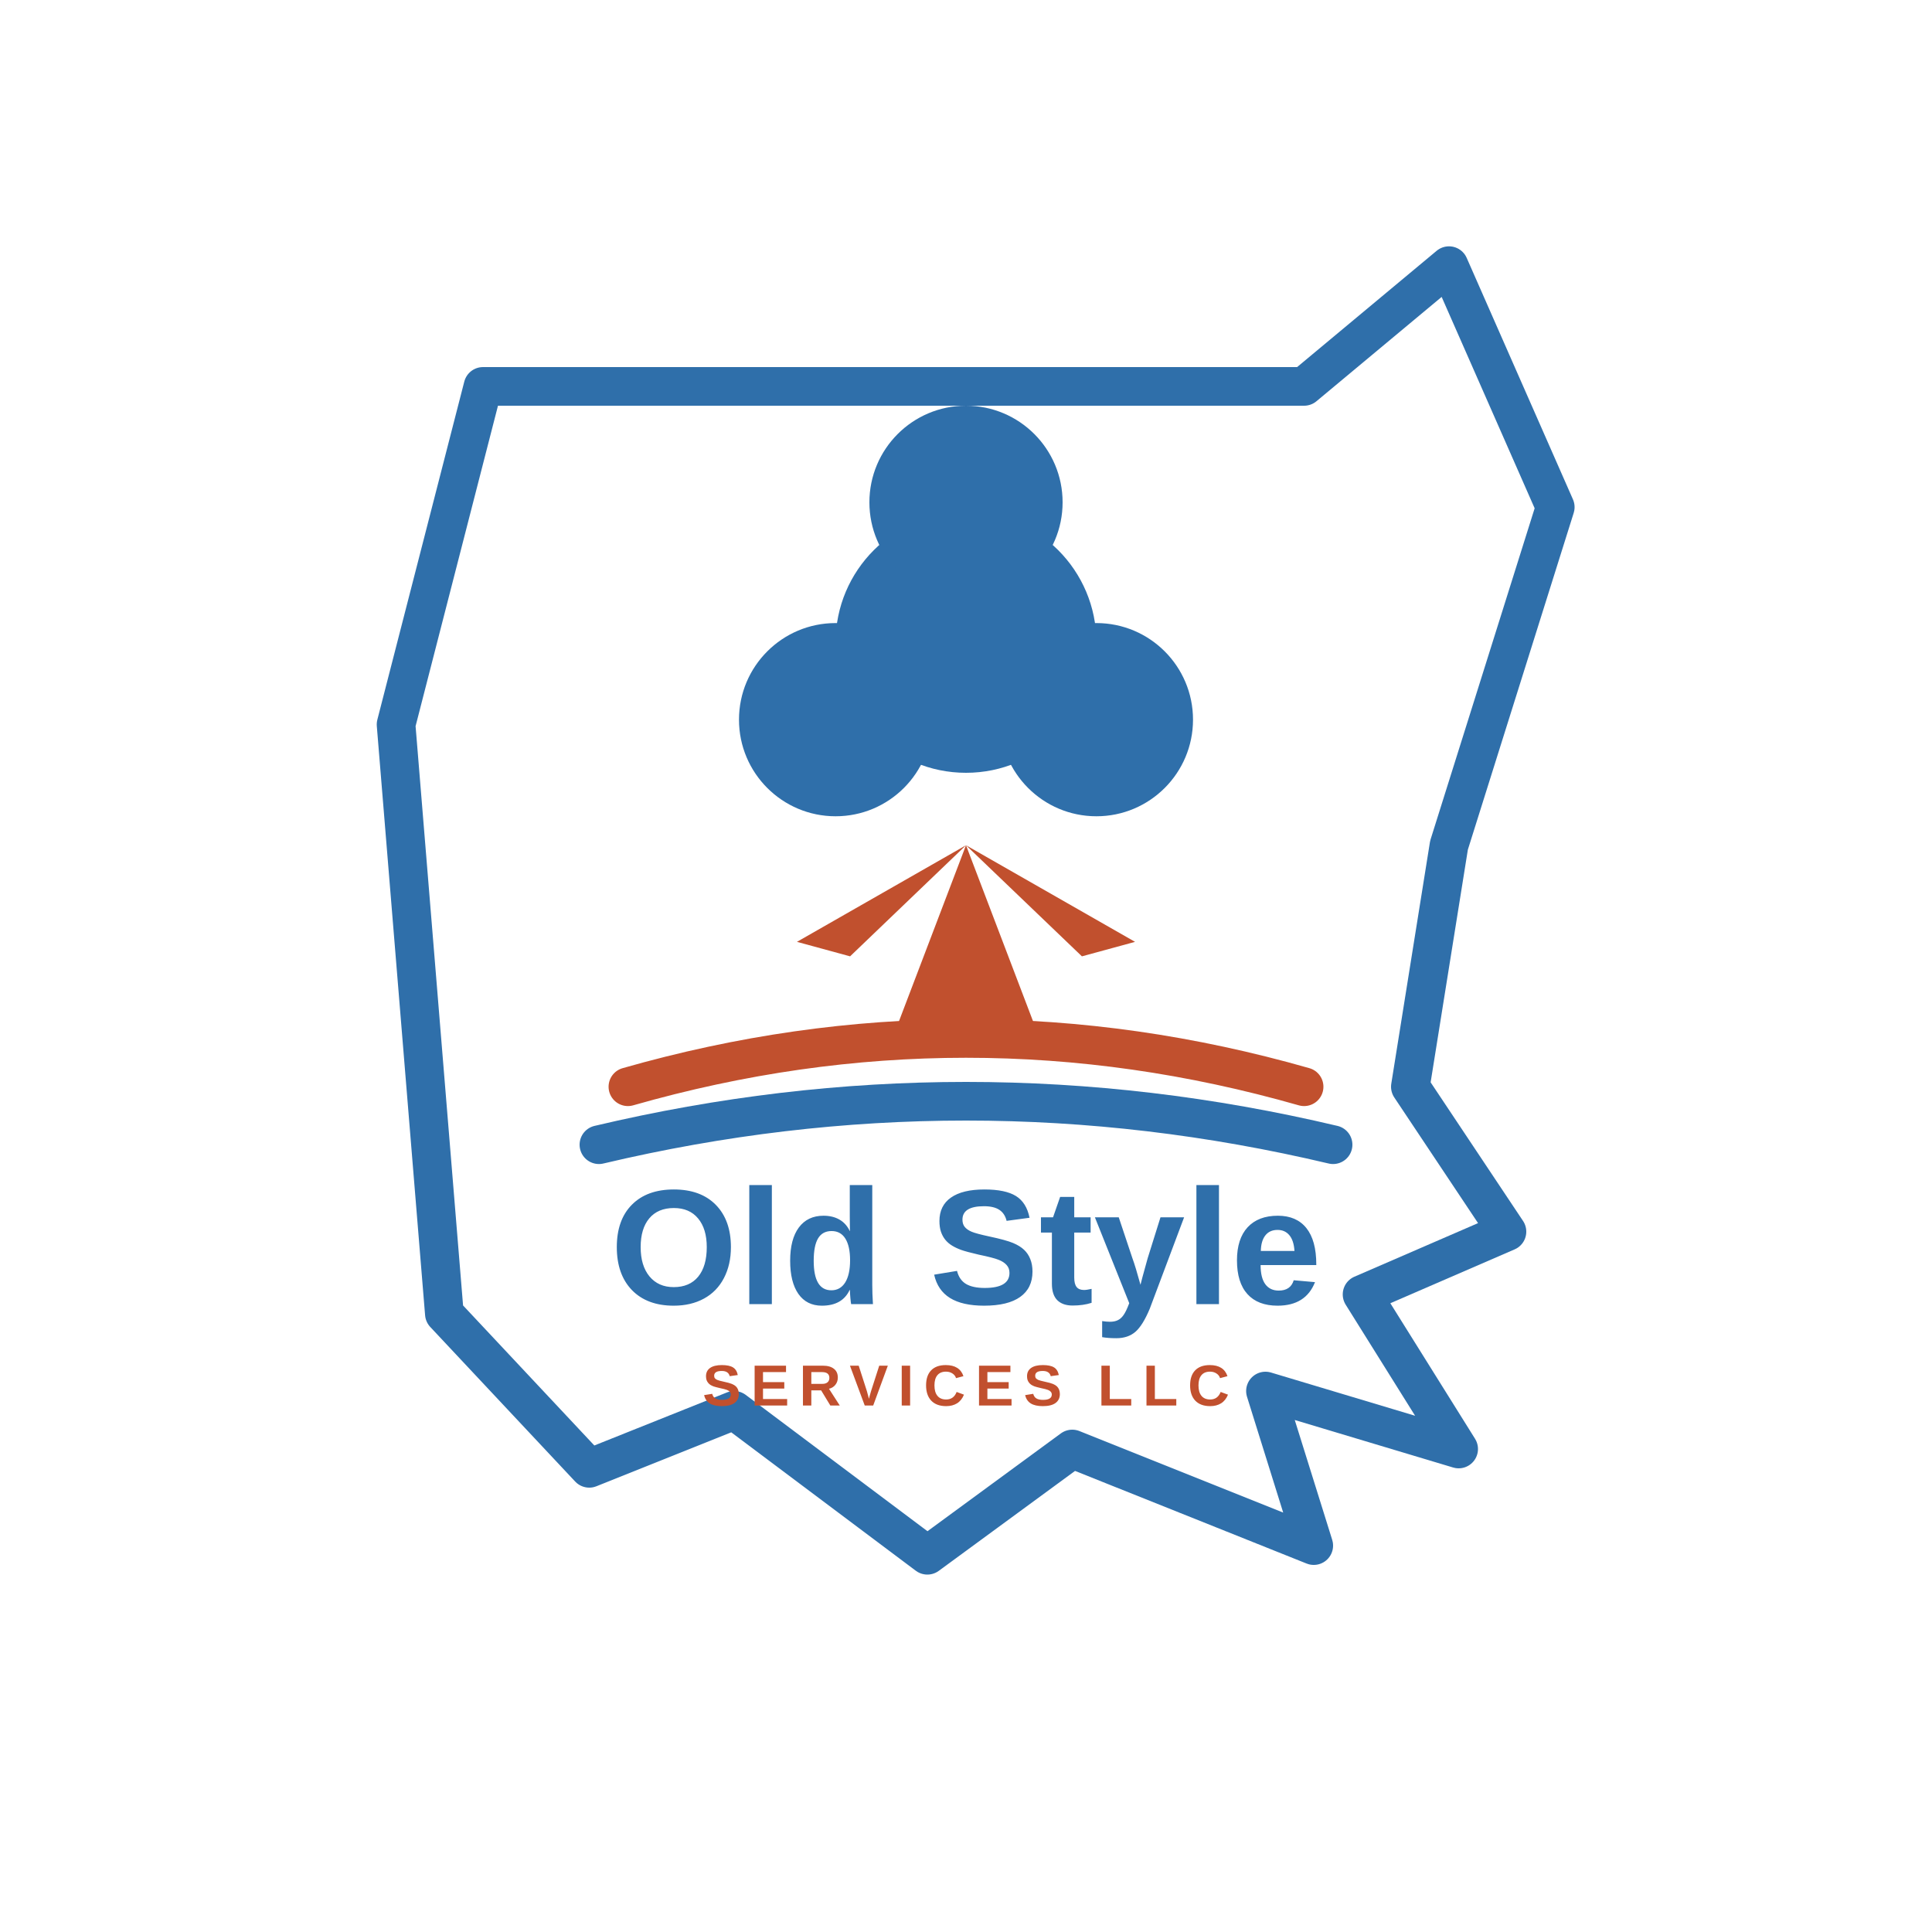
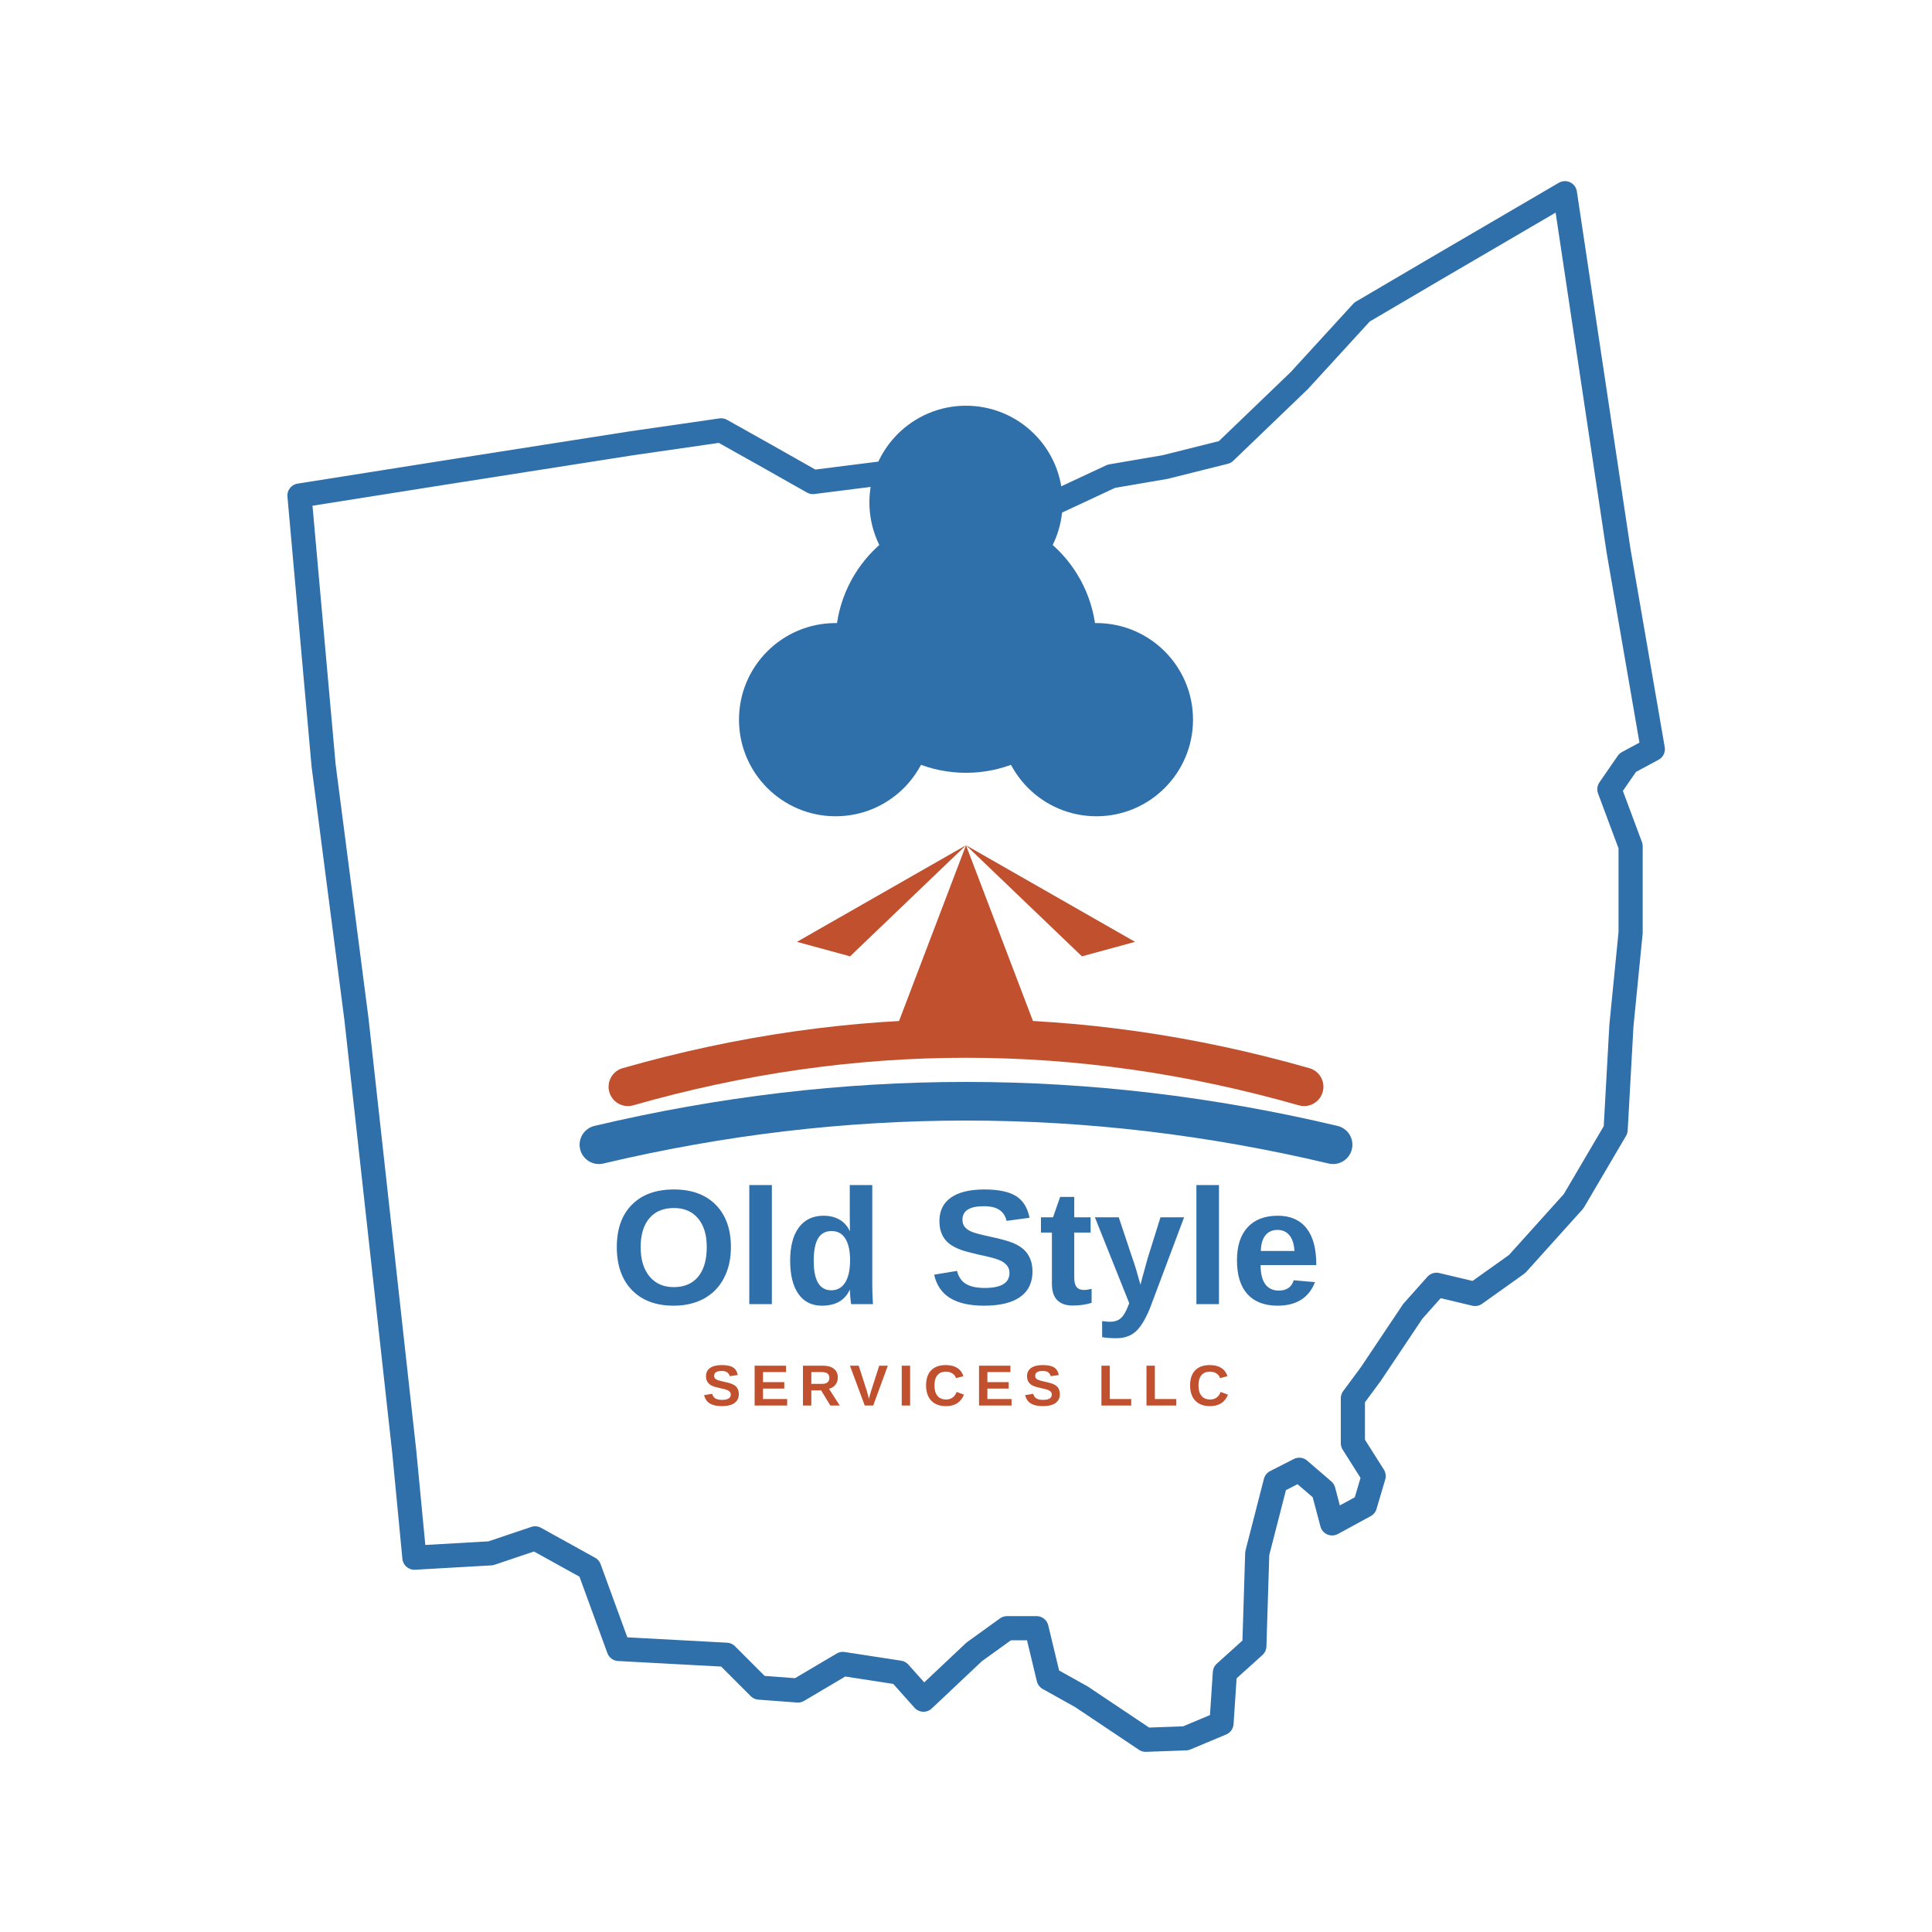
<svg xmlns="http://www.w3.org/2000/svg" viewBox="0 0 400 400">
-   <path d="M100 80            L270 80            L300 55            L322 105            L300 175            L292 225            L312 255            L282 268            L302 300            L262 288            L272 320            L222 300            L192 322            L152 292            L122 304            L92 272            L82 150            Z" fill="none" stroke="#2f6faa" stroke-width="8" stroke-linejoin="round" />
+   <path d="M324.0,40.0            L296.8,55.9            L282.0,64.6            L269.0,78.8            L253.6,93.6            L241.2,96.7            L230.1,98.6            L209.1,108.4            L201.0,109.1            L188.1,97.3            L168.3,99.8            L158.4,94.2            L149.3,89.1            L130.6,91.8            L91.7,97.9            L62.0,102.6            L67.0,158.5            L73.8,211.0            L83.7,300.6            L85.8,322.5            L101.6,321.6            L110.8,318.5            L122.0,324.7            L128.1,341.4            L150.4,342.6            L157.2,349.4            L165.2,350.0            L174.5,344.5            L186.2,346.3            L191.2,351.9            L201.7,342.0            L208.5,337.1            L214.6,337.1            L217.1,347.5            L223.9,351.3            L237.2,360.2            L245.5,359.9            L252.9,356.8            L253.6,346.3            L259.7,340.8            L260.3,321.6            L264.1,306.8            L269.0,304.3            L274.0,308.6            L275.8,315.4            L282.6,311.7            L284.4,305.6            L280.1,298.8            L280.1,289.5            L283.8,284.5            L292.5,271.5            L297.4,266.0            L305.4,267.9            L314.1,261.7            L325.8,248.7            L334.5,233.9            L335.7,212.3            L337.6,193.1            L337.6,175.2            L333.2,163.4            L337.0,157.9            L342.2,155.1            L335.1,114.0            Z" fill="none" stroke="#2f6faa" stroke-width="5" stroke-linejoin="round" />
  <path d="M200 175 L184 217 L216 217 Z" fill="#c1502e" />
  <path d="M200 175 L165 195 L176 198 Z" fill="#c1502e" />
  <path d="M200 175 L235 195 L224 198 Z" fill="#c1502e" />
  <circle cx="200" cy="133" r="27" fill="#2f6faa" />
  <circle cx="173" cy="149" r="20" fill="#2f6faa" />
  <circle cx="227" cy="149" r="20" fill="#2f6faa" />
  <circle cx="200" cy="104" r="20" fill="#2f6faa" />
  <path d="M130 225 Q200 205 270 225" fill="none" stroke="#c1502e" stroke-width="8" stroke-linecap="round" />
  <path d="M124 237 Q200 219 276 237" fill="none" stroke="#2f6faa" stroke-width="8" stroke-linecap="round" />
  <text x="200" y="270" text-anchor="middle" font-family="Arial, Helvetica, sans-serif" font-weight="700" font-size="34" fill="#2f6faa">Old Style</text>
  <text x="200" y="291" text-anchor="middle" font-family="Arial, Helvetica, sans-serif" font-weight="700" font-size="12" letter-spacing="2" fill="#c1502e">SERVICES LLC</text>
</svg>
